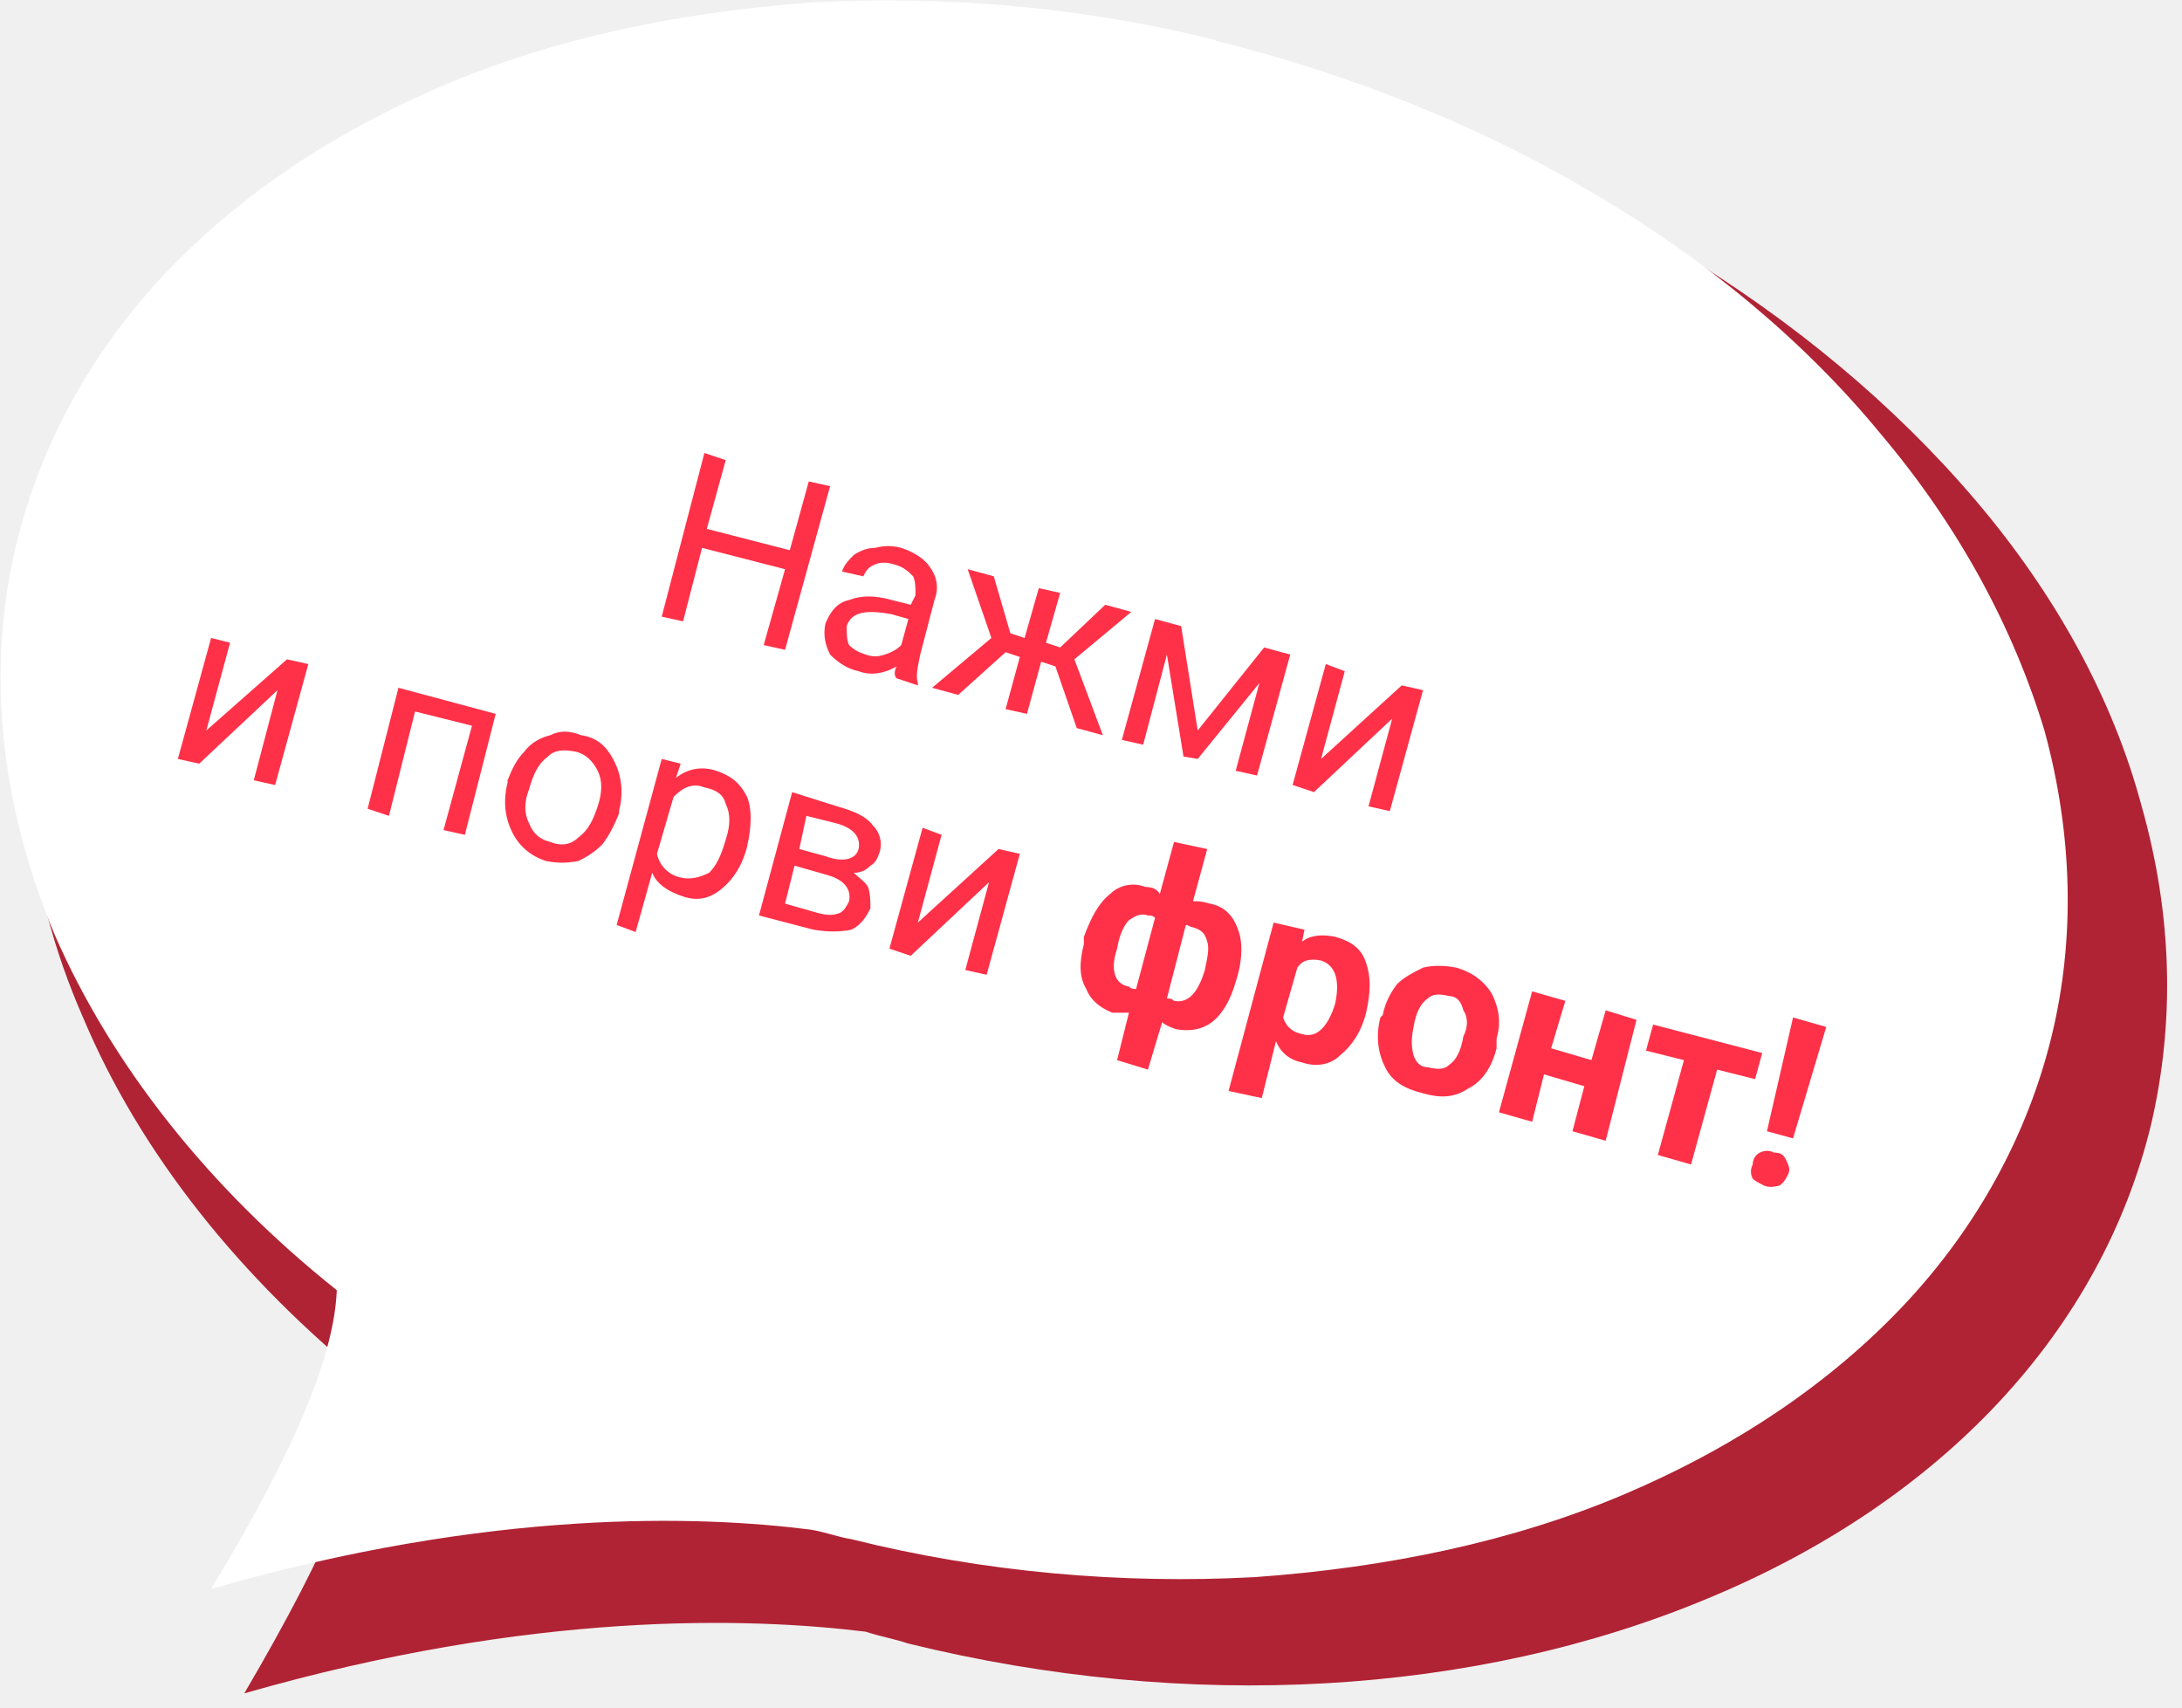
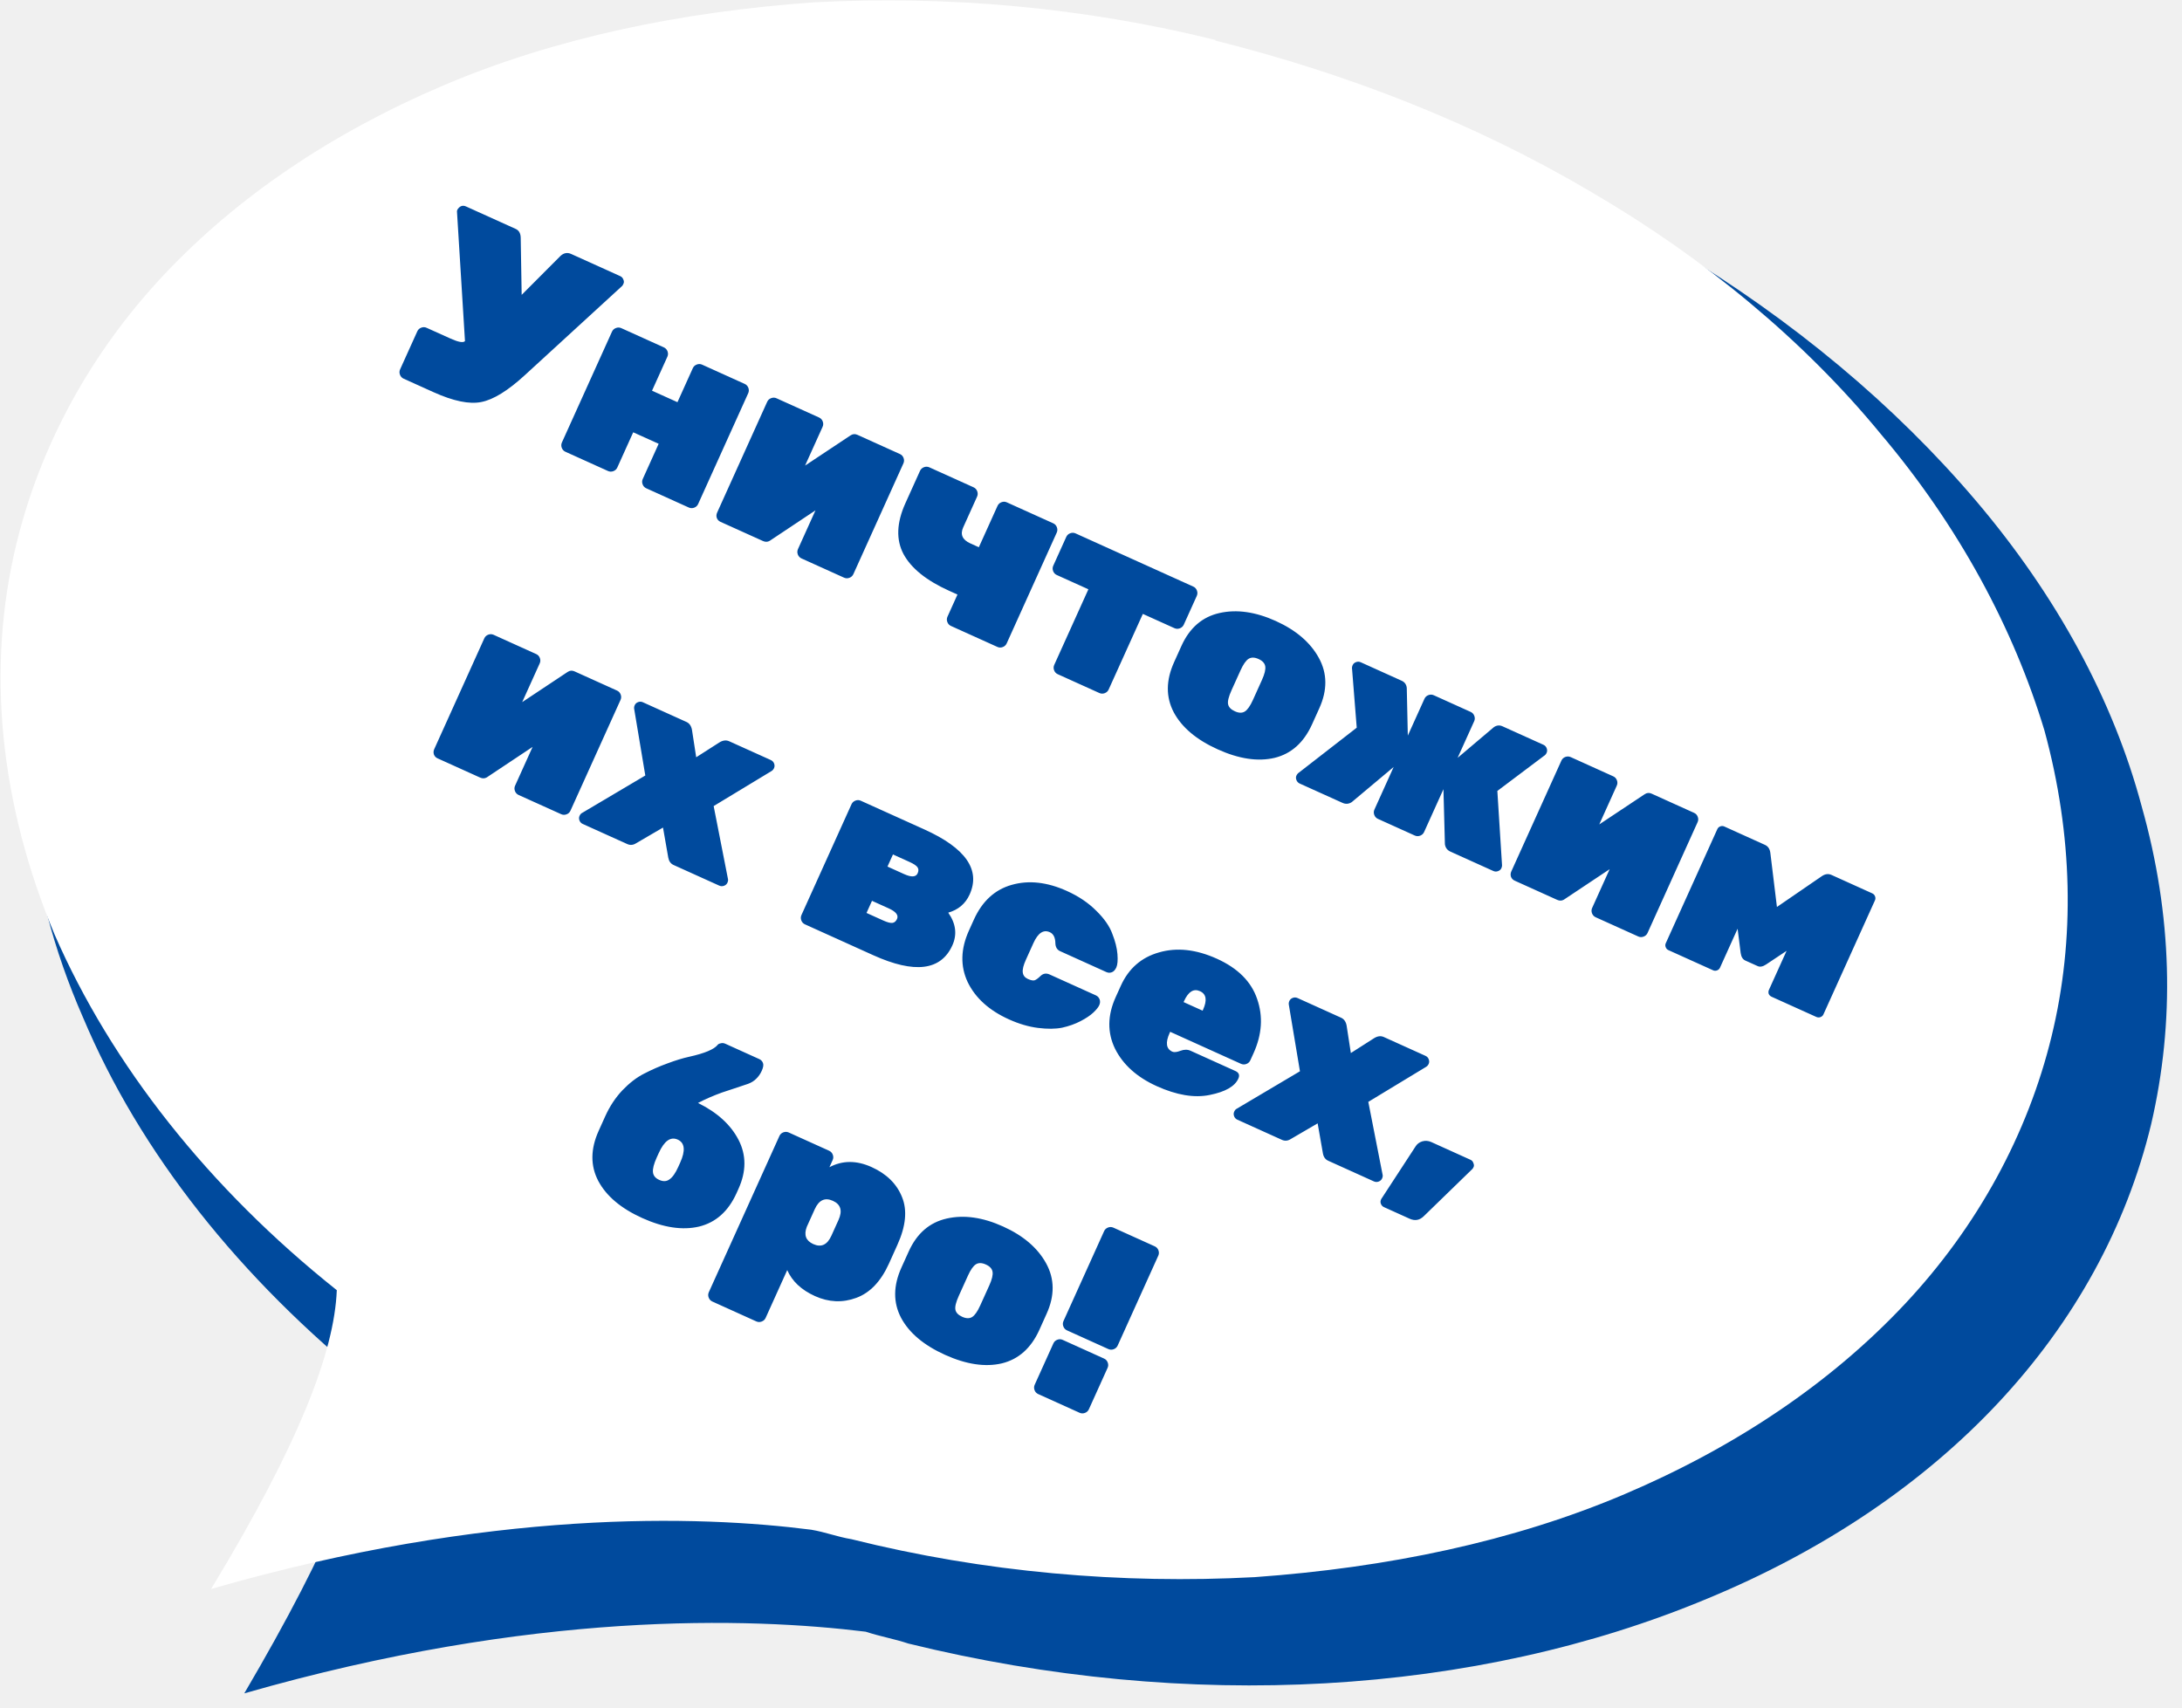
<svg xmlns="http://www.w3.org/2000/svg" width="92" height="72" viewBox="0 0 92 72" fill="none">
-   <style>.a{fill:#FF3149;}</style>
-   <path d="M54.2 3.9C42.4 1 30.3 1.7 20.5 5.8 10.6 9.9 3.9 17.1 1.8 25.8 0.5 31.3 1 37.2 3.5 42.9 5.9 48.6 10.1 53.9 15.7 58.4 15.6 61.1 14 65.1 10.3 71.4 22.5 67.9 31.6 68.2 36.5 68.8 37.1 69 37.7 69.1 38.3 69.3 50.1 72.2 62.2 71.5 72 67.4 81.9 63.3 88.6 56.1 90.7 47.4 91.7 43.1 91.6 38.6 90.3 34 89.1 29.5 86.7 25.1 83.3 21.1 79.9 17.1 75.6 13.5 70.6 10.5 65.6 7.6 60 5.3 54.2 3.9Z" fill="#B02334" />
-   <path d="M51.3 1.7C45.7 0.3 39.9-0.2 34.3 0.1 28.7 0.5 23.4 1.6 18.7 3.6 14 5.6 10 8.3 6.9 11.6 3.8 14.9 1.7 18.8 0.7 22.9 -0.6 28.2 0 33.9 2.3 39.4 4.7 44.9 8.8 50.1 14.2 54.4 14.1 57 12.6 60.9 8.9 67 20.7 63.6 29.5 63.9 34.2 64.5 34.8 64.6 35.3 64.8 35.9 64.9 41.5 66.3 47.3 66.8 52.9 66.5 58.5 66.1 63.8 65 68.5 63 73.2 61 77.2 58.3 80.3 55 83.4 51.7 85.5 47.8 86.5 43.7 87.5 39.6 87.4 35.2 86.2 30.8 84.9 26.5 82.6 22.2 79.3 18.3 76.1 14.4 71.9 10.9 67.1 8.1 62.2 5.2 56.8 3.1 51.2 1.7H51.3Z" fill="white" />
-   <path d="M33.1 27.4L32.2 27.2 33.1 24 29.6 23.1 28.8 26.2 27.9 26 29.7 19.1 30.6 19.4 29.8 22.3 33.3 23.2 34.1 20.3 35 20.5 33.1 27.4ZM37.8 28.6C37.7 28.5 37.7 28.3 37.8 28.1 37.3 28.4 36.7 28.5 36.2 28.3 35.7 28.2 35.3 27.9 35 27.6 34.8 27.2 34.7 26.8 34.8 26.3 35 25.8 35.3 25.4 35.8 25.3 36.3 25.1 36.9 25.1 37.6 25.3L38.4 25.5 38.6 25.1C38.6 24.8 38.6 24.5 38.5 24.3 38.3 24.1 38.1 23.9 37.7 23.8 37.4 23.7 37.1 23.7 36.9 23.8 36.6 23.9 36.5 24.1 36.4 24.3L35.5 24.1C35.6 23.8 35.8 23.6 36 23.4 36.3 23.2 36.6 23.1 36.9 23.1 37.3 23 37.6 23 38 23.1 38.6 23.3 39 23.6 39.2 23.9 39.5 24.3 39.6 24.8 39.4 25.3L38.8 27.6C38.7 28.1 38.6 28.5 38.7 28.8L38.7 28.9 37.8 28.6ZM36.5 27.6C36.8 27.7 37 27.7 37.3 27.6 37.6 27.5 37.8 27.4 38 27.2L38.3 26.1 37.6 25.9C36.5 25.7 35.9 25.8 35.7 26.4 35.7 26.7 35.7 27 35.8 27.2 36 27.4 36.2 27.5 36.5 27.6ZM44.5 28.1L43.9 27.9 43.3 30.1 42.4 29.9 43 27.7 42.4 27.5 40.4 29.3 39.3 29 41.8 26.9 40.8 24 41.9 24.3 42.6 26.7 43.2 26.9 43.8 24.8 44.7 25 44.1 27.1 44.7 27.3 46.6 25.5 47.7 25.8 45.3 27.8 46.5 31 45.4 30.7 44.5 28.1ZM50.5 30.8L53.3 27.3 54.4 27.6 53 32.7 52.1 32.5 53.1 28.8 50.5 32 49.9 31.9 49.2 27.6 48.2 31.4 47.3 31.2 48.7 26.1 49.8 26.4 50.5 30.8ZM59.1 28.9L60 29.1 58.6 34.2 57.7 34 58.7 30.3 55.4 33.4 54.5 33.1 55.9 28 56.7 28.3 55.7 32 59.1 28.9Z" class="a" />
-   <path d="M12.1 27.8L13 28 11.6 33.1 10.7 32.9 11.7 29.1 8.4 32.2 7.5 32 8.9 26.9 9.7 27.1 8.7 30.8 12.1 27.8ZM19.6 35.2L18.7 35 19.9 30.6 17.5 30 16.4 34.4 15.5 34.1 16.8 29 20.9 30.1 19.6 35.2ZM21.4 32.9C21.6 32.4 21.8 32 22.1 31.7 22.4 31.3 22.8 31.1 23.2 31 23.6 30.8 24 30.8 24.5 31 25.2 31.1 25.6 31.5 25.9 32.1 26.2 32.7 26.3 33.4 26.1 34.2L26.1 34.3C25.9 34.8 25.7 35.2 25.4 35.6 25.1 35.9 24.8 36.1 24.4 36.3 23.9 36.4 23.5 36.4 23 36.3 22.4 36.1 21.9 35.7 21.6 35.1 21.3 34.5 21.2 33.8 21.4 33L21.4 32.9ZM22.3 33.3C22.1 33.8 22.1 34.3 22.3 34.7 22.5 35.2 22.8 35.4 23.2 35.5 23.7 35.7 24.1 35.6 24.4 35.3 24.8 35 25 34.6 25.2 34 25.4 33.4 25.4 32.9 25.2 32.5 25 32.1 24.7 31.8 24.3 31.7 23.8 31.6 23.4 31.6 23.1 31.9 22.7 32.2 22.5 32.6 22.3 33.3ZM31.5 35.7C31.3 36.5 30.9 37.1 30.4 37.5 29.9 37.9 29.4 38 28.8 37.8 28.2 37.6 27.7 37.3 27.5 36.8L26.8 39.3 26 39 27.9 32 28.7 32.2 28.5 32.8C29 32.4 29.6 32.3 30.2 32.5 30.8 32.7 31.2 33 31.5 33.6 31.7 34.1 31.7 34.8 31.5 35.7L31.5 35.7ZM30.6 35.4C30.8 34.8 30.8 34.3 30.6 33.9 30.5 33.5 30.2 33.3 29.7 33.2 29.2 33 28.8 33.2 28.4 33.6L27.7 36C27.8 36.5 28.2 36.9 28.7 37 29.1 37.1 29.5 37 29.9 36.8 30.2 36.5 30.4 36.1 30.6 35.4ZM32 38.6L33.4 33.4 35.3 34C36 34.2 36.5 34.4 36.8 34.8 37.1 35.1 37.2 35.5 37.1 35.9 37 36.2 36.9 36.4 36.7 36.5 36.5 36.7 36.3 36.8 36 36.8 36.2 37 36.5 37.2 36.6 37.4 36.7 37.7 36.7 38 36.7 38.3 36.5 38.7 36.3 39 35.9 39.2 35.4 39.3 34.9 39.3 34.3 39.2L32 38.6ZM33.5 36.5L33.1 38.1 34.5 38.5C34.9 38.6 35.1 38.6 35.4 38.5 35.6 38.4 35.7 38.2 35.8 38 35.9 37.5 35.6 37.1 34.9 36.9L33.5 36.5ZM33.7 35.8L34.8 36.1C35.6 36.4 36.1 36.2 36.2 35.8 36.3 35.3 36 34.9 35.2 34.7L34 34.4 33.7 35.8ZM42.1 35.8L43 36 41.6 41.1 40.7 40.9 41.7 37.2 38.4 40.3 37.5 40 38.9 34.9 39.7 35.2 38.7 38.9 42.1 35.8ZM45.7 39.5C46 38.7 46.3 38.1 46.8 37.7 47.2 37.3 47.8 37.2 48.3 37.4 48.6 37.4 48.8 37.5 48.9 37.7L49.5 35.5 50.9 35.8 50.3 38C50.5 38 50.7 38 51 38.1 51.6 38.2 52 38.6 52.2 39.2 52.4 39.7 52.4 40.5 52.1 41.4 51.9 42.1 51.6 42.7 51.1 43.1 50.7 43.4 50.2 43.5 49.6 43.4 49.3 43.3 49.1 43.2 49 43.1L48.4 45.1 47.1 44.7 47.6 42.7C47.4 42.7 47.2 42.7 46.9 42.7 46.4 42.5 46 42.2 45.8 41.7 45.5 41.2 45.5 40.6 45.7 39.8L45.7 39.5ZM50.8 40.9C50.9 40.4 51 40 50.9 39.7 50.8 39.3 50.6 39.2 50.3 39.1 50.2 39.1 50.1 39 50 39L49.2 42.1C49.3 42.1 49.4 42.1 49.5 42.2 50 42.3 50.4 42 50.7 41.2L50.8 40.9ZM47.1 40C46.8 40.9 47 41.5 47.6 41.6 47.7 41.7 47.8 41.7 47.9 41.7L48.7 38.7C48.6 38.6 48.5 38.6 48.4 38.6 48.1 38.5 47.9 38.6 47.6 38.8 47.4 39 47.2 39.4 47.1 40ZM57.6 42.7C57.4 43.5 57 44.1 56.5 44.5 56.1 44.9 55.5 45 54.9 44.8 54.4 44.7 54 44.4 53.8 43.9L53.2 46.3 51.8 46 53.7 38.9 55 39.2 54.9 39.7C55.3 39.4 55.8 39.4 56.3 39.5 57 39.7 57.4 40 57.6 40.6 57.8 41.2 57.8 41.8 57.6 42.7L57.6 42.7ZM56.3 42.3C56.4 41.8 56.4 41.4 56.3 41.1 56.2 40.8 56 40.6 55.7 40.5 55.2 40.4 54.9 40.5 54.7 40.8L54.1 42.9C54.2 43.2 54.4 43.5 54.9 43.6 55.5 43.8 56 43.3 56.3 42.3ZM58.3 42.8C58.4 42.3 58.6 41.9 58.9 41.5 59.2 41.2 59.6 41 60 40.8 60.4 40.7 60.9 40.7 61.4 40.8 62.1 41 62.6 41.4 62.9 41.9 63.2 42.5 63.3 43.1 63.1 43.8L63.1 44.2C62.9 45 62.5 45.6 61.9 45.9 61.3 46.3 60.7 46.3 60 46.1 59.2 45.9 58.7 45.6 58.4 45 58.1 44.4 58 43.7 58.2 42.9L58.3 42.8ZM59.6 43.3C59.5 43.8 59.5 44.1 59.6 44.5 59.7 44.8 59.9 45 60.2 45 60.6 45.1 60.9 45.1 61.1 44.9 61.4 44.7 61.6 44.3 61.7 43.7 61.9 43.3 61.9 42.9 61.7 42.6 61.6 42.2 61.4 42 61.1 42 60.7 41.9 60.4 41.9 60.2 42.1 59.9 42.3 59.7 42.7 59.6 43.3ZM67.7 48.1L66.3 47.7 66.8 45.8 65.1 45.3 64.6 47.3 63.2 46.9 64.6 41.8 66 42.2 65.4 44.2 67.1 44.7 67.7 42.6 69 43 67.7 48.1ZM74 45.5L72.4 45.1 71.3 49.1 69.9 48.7 71 44.7 69.4 44.3 69.7 43.2 74.3 44.4 74 45.5ZM75.6 48L74.5 47.7 75.6 42.9 77 43.3 75.6 48ZM74.8 48.6C75.1 48.6 75.2 48.7 75.3 48.9 75.4 49.1 75.5 49.3 75.4 49.5 75.3 49.7 75.2 49.9 75 50 74.9 50 74.7 50.1 74.4 50 74.2 49.9 74 49.8 73.9 49.7 73.8 49.5 73.8 49.3 73.9 49.1 73.9 48.9 74 48.7 74.2 48.6 74.4 48.5 74.6 48.5 74.8 48.6Z" class="a" />
+   <path d="M54.2 3.9C42.4 1 30.3 1.7 20.5 5.8C10.6 9.9 3.9 17.1 1.8 25.8C0.5 31.3 1 37.2 3.5 42.9C5.9 48.6 10.1 53.9 15.7 58.4C15.6 61.1 14 65.1 10.3 71.4C22.5 67.9 31.6 68.2 36.5 68.8C37.1 69 37.7 69.1 38.3 69.3C50.1 72.2 62.2 71.5 72 67.4C81.9 63.3 88.6 56.1 90.7 47.4C91.7 43.1 91.6 38.6 90.3 34C89.1 29.5 86.7 25.1 83.3 21.1C79.9 17.1 75.6 13.5 70.6 10.5C65.6 7.6 60 5.3 54.2 3.9Z" fill="#004A9D" />
+   <path d="M51.3 1.7C45.7 0.3 39.9 -0.2 34.3 0.1C28.7 0.5 23.4 1.6 18.7 3.6C14 5.6 10 8.3 6.9 11.6C3.8 14.9 1.7 18.8 0.7 22.9C-0.6 28.2 -4.29153e-06 33.9 2.3 39.4C4.7 44.9 8.8 50.1 14.2 54.4C14.1 57 12.6 60.9 8.9 67C20.7 63.6 29.5 63.9 34.2 64.5C34.8 64.6 35.3 64.8 35.9 64.9C41.5 66.3 47.3 66.8 52.9 66.5C58.5 66.1 63.8 65 68.5 63C73.2 61 77.2 58.3 80.3 55C83.4 51.7 85.5 47.8 86.5 43.7C87.5 39.6 87.4 35.2 86.2 30.8C84.9 26.5 82.6 22.2 79.3 18.3C76.1 14.4 71.9 10.9 67.1 8.1C62.2 5.2 56.8 3.1 51.2 1.7H51.3Z" fill="white" />
+   <path d="M17.988 13.822L18.991 14.274C19.325 14.425 19.529 14.462 19.605 14.383L19.267 8.907C19.269 8.884 19.277 8.859 19.289 8.833C19.388 8.684 19.508 8.642 19.648 8.705L21.743 9.652C21.883 9.715 21.954 9.844 21.955 10.037L21.995 12.433L23.629 10.794C23.768 10.664 23.918 10.635 24.079 10.707L26.154 11.645C26.214 11.672 26.257 11.719 26.282 11.787C26.311 11.849 26.313 11.906 26.289 11.959C26.265 12.013 26.247 12.045 26.234 12.055L22.133 15.815C21.417 16.473 20.803 16.852 20.292 16.951C19.787 17.053 19.114 16.913 18.272 16.533L17.019 15.967C16.945 15.934 16.894 15.878 16.864 15.8C16.835 15.723 16.837 15.647 16.87 15.574L17.595 13.97C17.628 13.896 17.684 13.845 17.761 13.816C17.839 13.786 17.915 13.788 17.988 13.822ZM29.043 21.4L27.249 20.589C27.175 20.556 27.124 20.5 27.095 20.423C27.065 20.345 27.067 20.27 27.101 20.196L27.771 18.712L26.698 18.228L26.028 19.712C25.995 19.785 25.939 19.836 25.862 19.866C25.784 19.895 25.709 19.893 25.635 19.86L23.841 19.049C23.767 19.016 23.716 18.96 23.686 18.883C23.657 18.805 23.659 18.73 23.692 18.656L25.803 13.985C25.836 13.911 25.892 13.86 25.969 13.831C26.047 13.801 26.122 13.803 26.196 13.836L27.99 14.647C28.064 14.68 28.115 14.736 28.145 14.813C28.174 14.891 28.172 14.967 28.139 15.04L27.491 16.474L28.564 16.958L29.211 15.525C29.244 15.451 29.3 15.4 29.377 15.371C29.455 15.341 29.531 15.343 29.604 15.376L31.398 16.187C31.472 16.22 31.523 16.276 31.553 16.353C31.582 16.431 31.58 16.507 31.547 16.58L29.436 21.251C29.403 21.325 29.348 21.376 29.27 21.406C29.192 21.435 29.117 21.433 29.043 21.4ZM35.588 24.357L33.793 23.546C33.72 23.513 33.668 23.457 33.639 23.38C33.61 23.302 33.612 23.227 33.645 23.153L34.383 21.519L32.45 22.806C32.363 22.855 32.27 22.858 32.169 22.812L30.375 22.002C30.302 21.968 30.25 21.913 30.221 21.835C30.198 21.761 30.203 21.687 30.237 21.613L32.347 16.942C32.38 16.868 32.436 16.817 32.514 16.788C32.591 16.758 32.667 16.76 32.74 16.793L34.535 17.604C34.608 17.637 34.66 17.693 34.689 17.77C34.718 17.848 34.716 17.924 34.683 17.997L33.945 19.631L35.859 18.36C35.952 18.297 36.048 18.288 36.148 18.333L37.943 19.144C38.016 19.177 38.068 19.233 38.097 19.31C38.126 19.388 38.124 19.463 38.091 19.537L35.981 24.208C35.947 24.282 35.892 24.333 35.814 24.363C35.737 24.392 35.661 24.39 35.588 24.357ZM41.271 23.074L42.059 21.33C42.093 21.256 42.148 21.205 42.226 21.176C42.303 21.146 42.379 21.148 42.452 21.182L44.407 22.065C44.48 22.098 44.532 22.153 44.561 22.231C44.59 22.309 44.589 22.384 44.555 22.458L42.445 27.129C42.411 27.203 42.356 27.254 42.279 27.283C42.201 27.313 42.125 27.311 42.052 27.277L40.097 26.394C40.023 26.361 39.972 26.306 39.943 26.228C39.913 26.15 39.916 26.075 39.949 26.001L40.37 25.069L40.009 24.906C39.06 24.477 38.423 23.964 38.097 23.366C37.775 22.762 37.801 22.045 38.175 21.217L38.791 19.853C38.825 19.78 38.88 19.729 38.958 19.699C39.035 19.67 39.111 19.672 39.184 19.705L41.049 20.547C41.122 20.581 41.174 20.636 41.203 20.714C41.232 20.791 41.23 20.867 41.197 20.94L40.613 22.234C40.477 22.534 40.576 22.76 40.91 22.911L41.271 23.074ZM45.35 22.491L50.312 24.733C50.385 24.766 50.437 24.821 50.466 24.899C50.495 24.977 50.493 25.052 50.46 25.126L49.912 26.339C49.879 26.412 49.823 26.463 49.746 26.493C49.668 26.522 49.593 26.52 49.519 26.487L48.186 25.885L46.745 29.072C46.712 29.146 46.657 29.197 46.579 29.227C46.502 29.256 46.426 29.254 46.353 29.221L44.598 28.428C44.525 28.395 44.473 28.339 44.444 28.262C44.415 28.184 44.417 28.109 44.45 28.035L45.89 24.847L44.557 24.245C44.483 24.212 44.432 24.156 44.403 24.079C44.373 24.001 44.376 23.925 44.409 23.852L44.957 22.639C44.99 22.566 45.045 22.514 45.123 22.485C45.201 22.456 45.276 22.457 45.35 22.491ZM49.505 27.917L49.813 27.235C50.157 26.473 50.692 26.011 51.417 25.848C52.143 25.685 52.933 25.797 53.789 26.183C54.644 26.57 55.25 27.089 55.607 27.741C55.965 28.393 55.971 29.1 55.627 29.862L55.319 30.544C54.971 31.312 54.445 31.783 53.74 31.955C53.037 32.12 52.238 32.001 51.343 31.596C50.447 31.192 49.83 30.671 49.489 30.034C49.152 29.391 49.157 28.685 49.505 27.917ZM52.827 29.514L53.207 28.672C53.322 28.418 53.368 28.226 53.347 28.096C53.325 27.965 53.231 27.862 53.064 27.787C52.897 27.711 52.757 27.709 52.645 27.779C52.533 27.849 52.42 28.011 52.305 28.265L51.924 29.107C51.804 29.374 51.755 29.57 51.78 29.693C51.805 29.817 51.9 29.917 52.068 29.992C52.235 30.068 52.374 30.07 52.486 30C52.598 29.93 52.712 29.768 52.827 29.514ZM60.06 29.463C60.094 29.39 60.149 29.338 60.227 29.309C60.304 29.28 60.38 29.282 60.453 29.315L62.007 30.017C62.081 30.05 62.132 30.106 62.161 30.183C62.191 30.261 62.189 30.337 62.156 30.41L61.458 31.954L62.983 30.663C63.101 30.58 63.224 30.567 63.35 30.624L65.075 31.403C65.141 31.433 65.188 31.482 65.213 31.55C65.239 31.618 65.238 31.682 65.211 31.742C65.184 31.802 65.143 31.848 65.088 31.88L63.133 33.35L63.328 36.444C63.337 36.496 63.327 36.552 63.3 36.613C63.276 36.666 63.23 36.706 63.162 36.731C63.094 36.757 63.027 36.755 62.96 36.724L61.156 35.909C61.022 35.849 60.944 35.745 60.922 35.598L60.86 33.277L60.045 35.081C60.012 35.155 59.956 35.206 59.879 35.236C59.801 35.265 59.725 35.263 59.652 35.23L58.098 34.528C58.025 34.495 57.973 34.439 57.944 34.361C57.915 34.284 57.917 34.208 57.95 34.135L58.761 32.34L56.992 33.823C56.868 33.903 56.738 33.913 56.605 33.853L54.8 33.038C54.733 33.007 54.687 32.958 54.662 32.89C54.636 32.822 54.635 32.762 54.659 32.708C54.687 32.648 54.722 32.604 54.767 32.576L57.204 30.683L57.009 28.23C56.997 28.168 57.004 28.107 57.031 28.047C57.059 27.986 57.106 27.943 57.174 27.918C57.242 27.892 57.309 27.894 57.376 27.925L59.1 28.704C59.227 28.761 59.298 28.862 59.314 29.005L59.358 31.017L60.06 29.463ZM69.073 39.486L67.279 38.676C67.205 38.642 67.154 38.587 67.124 38.509C67.095 38.432 67.097 38.356 67.13 38.283L67.868 36.649L65.935 37.936C65.848 37.985 65.755 37.987 65.655 37.942L63.86 37.131C63.787 37.098 63.735 37.043 63.706 36.965C63.684 36.89 63.689 36.816 63.722 36.743L65.833 32.072C65.866 31.998 65.921 31.947 65.999 31.917C66.076 31.888 66.152 31.89 66.226 31.923L68.02 32.734C68.093 32.767 68.145 32.822 68.174 32.9C68.204 32.978 68.201 33.053 68.168 33.127L67.43 34.761L69.344 33.489C69.437 33.426 69.534 33.418 69.634 33.463L71.428 34.274C71.502 34.307 71.553 34.362 71.582 34.44C71.612 34.518 71.61 34.593 71.576 34.667L69.466 39.338C69.433 39.411 69.377 39.463 69.3 39.492C69.222 39.522 69.147 39.52 69.073 39.486ZM77.221 36.891L78.935 37.666C78.995 37.693 79.036 37.735 79.058 37.794C79.08 37.852 79.079 37.908 79.055 37.961L76.881 42.773C76.857 42.826 76.815 42.864 76.757 42.886C76.699 42.908 76.64 42.905 76.58 42.878L74.695 42.027C74.635 41.999 74.594 41.957 74.572 41.899C74.557 41.843 74.561 41.789 74.585 41.736L75.328 40.092L74.464 40.667C74.327 40.758 74.208 40.781 74.108 40.735L73.586 40.5C73.48 40.451 73.415 40.346 73.392 40.182L73.263 39.159L72.52 40.803C72.496 40.856 72.455 40.894 72.397 40.916C72.338 40.938 72.283 40.937 72.229 40.912L70.344 40.061C70.291 40.037 70.253 39.996 70.231 39.937C70.209 39.879 70.21 39.823 70.235 39.77L72.409 34.958C72.433 34.905 72.474 34.867 72.532 34.845C72.591 34.823 72.646 34.824 72.7 34.848L74.414 35.623C74.548 35.683 74.624 35.798 74.644 35.968L74.921 38.242L76.809 36.947C76.95 36.849 77.087 36.831 77.221 36.891ZM23.66 34.33L21.866 33.52C21.793 33.486 21.741 33.431 21.712 33.353C21.683 33.276 21.684 33.2 21.718 33.127L22.456 31.493L20.522 32.78C20.436 32.829 20.342 32.831 20.242 32.786L18.448 31.975C18.374 31.942 18.323 31.887 18.294 31.809C18.271 31.734 18.276 31.66 18.309 31.587L20.42 26.915C20.453 26.842 20.509 26.791 20.586 26.761C20.664 26.732 20.739 26.734 20.813 26.767L22.607 27.578C22.681 27.611 22.732 27.666 22.762 27.744C22.791 27.822 22.789 27.897 22.756 27.971L22.017 29.605L23.932 28.333C24.024 28.27 24.121 28.262 24.221 28.307L26.016 29.118C26.089 29.151 26.14 29.206 26.17 29.284C26.199 29.362 26.197 29.437 26.164 29.511L24.053 34.182C24.02 34.255 23.965 34.307 23.887 34.336C23.809 34.365 23.734 34.364 23.66 34.33ZM30.693 37.061C30.705 37.107 30.697 37.16 30.67 37.22C30.643 37.28 30.595 37.323 30.527 37.349C30.459 37.374 30.392 37.372 30.325 37.342L28.4 36.472C28.28 36.418 28.206 36.316 28.177 36.166L27.954 34.894L26.823 35.554C26.698 35.635 26.573 35.646 26.446 35.589L24.571 34.742C24.504 34.712 24.458 34.663 24.432 34.595C24.407 34.527 24.407 34.463 24.435 34.403C24.462 34.342 24.496 34.302 24.538 34.28L27.208 32.699L26.739 29.891C26.73 29.839 26.738 29.786 26.762 29.733C26.789 29.672 26.837 29.63 26.905 29.604C26.973 29.578 27.04 29.581 27.107 29.611L28.941 30.44C29.068 30.497 29.146 30.609 29.176 30.775L29.354 31.93L30.339 31.3C30.483 31.213 30.619 31.198 30.745 31.255L32.5 32.047C32.567 32.078 32.613 32.127 32.639 32.195C32.664 32.263 32.663 32.327 32.636 32.387C32.612 32.44 32.578 32.481 32.533 32.509L30.09 33.988L30.693 37.061ZM36.817 40.275L33.94 38.975C33.867 38.942 33.815 38.886 33.786 38.809C33.757 38.731 33.759 38.656 33.792 38.582L35.902 33.911C35.936 33.837 35.991 33.786 36.069 33.757C36.146 33.727 36.222 33.729 36.295 33.763L38.972 34.972C40.716 35.76 41.353 36.675 40.882 37.718C40.706 38.105 40.406 38.36 39.981 38.482C40.304 38.942 40.362 39.402 40.154 39.863C39.673 40.926 38.561 41.063 36.817 40.275ZM36.766 37.983L36.535 38.494L37.237 38.811C37.411 38.89 37.54 38.924 37.625 38.914C37.71 38.904 37.775 38.849 37.821 38.749C37.893 38.588 37.776 38.439 37.468 38.3L36.766 37.983ZM37.65 36.028L37.419 36.539L38.12 36.856C38.428 36.995 38.618 36.984 38.69 36.824C38.735 36.724 38.734 36.639 38.685 36.568C38.636 36.498 38.525 36.424 38.351 36.345L37.65 36.028ZM43.572 39.766L43.255 40.468C43.152 40.695 43.108 40.872 43.123 41C43.138 41.127 43.209 41.219 43.336 41.277C43.463 41.334 43.559 41.353 43.623 41.334C43.691 41.309 43.776 41.246 43.877 41.147C43.988 41.044 44.113 41.025 44.254 41.088L46.209 41.971C46.282 42.005 46.333 42.06 46.363 42.138C46.392 42.215 46.387 42.297 46.348 42.384C46.309 42.471 46.226 42.575 46.099 42.694C45.972 42.814 45.793 42.935 45.562 43.055C45.33 43.176 45.071 43.268 44.785 43.332C44.502 43.389 44.162 43.392 43.766 43.342C43.37 43.292 42.962 43.172 42.541 42.982C41.706 42.605 41.126 42.081 40.801 41.411C40.485 40.737 40.503 40.013 40.853 39.238L41.061 38.777C41.412 38.001 41.942 37.513 42.653 37.311C43.374 37.105 44.151 37.191 44.987 37.569C45.481 37.792 45.894 38.071 46.226 38.406C46.56 38.734 46.785 39.057 46.899 39.374C47.023 39.688 47.095 39.974 47.115 40.232C47.135 40.491 47.119 40.677 47.068 40.791C47.02 40.897 46.957 40.965 46.879 40.995C46.801 41.024 46.726 41.022 46.652 40.989L44.698 40.106C44.571 40.048 44.504 39.938 44.498 39.774C44.495 39.531 44.416 39.375 44.263 39.306C43.995 39.185 43.765 39.338 43.572 39.766ZM52.325 44.856L49.338 43.506L49.315 43.556C49.131 43.964 49.169 44.227 49.43 44.344C49.503 44.377 49.618 44.365 49.773 44.306C49.928 44.248 50.069 44.247 50.196 44.304L52.091 45.16C52.238 45.227 52.278 45.334 52.212 45.48C52.064 45.808 51.663 46.037 51.008 46.168C50.36 46.302 49.615 46.178 48.773 45.798C47.938 45.42 47.351 44.894 47.013 44.218C46.684 43.538 46.693 42.814 47.04 42.045L47.258 41.564C47.587 40.836 48.125 40.367 48.871 40.157C49.621 39.94 50.434 40.03 51.309 40.425C52.191 40.824 52.757 41.389 53.005 42.121C53.261 42.856 53.21 43.618 52.854 44.407L52.718 44.707C52.685 44.781 52.629 44.832 52.552 44.862C52.474 44.891 52.399 44.889 52.325 44.856ZM50.724 42.575C50.905 42.174 50.862 41.913 50.595 41.793C50.328 41.672 50.103 41.812 49.922 42.213L49.904 42.253L50.706 42.615L50.724 42.575ZM58.295 49.533C58.307 49.578 58.299 49.631 58.272 49.691C58.245 49.751 58.197 49.794 58.129 49.82C58.061 49.846 57.994 49.843 57.927 49.813L56.002 48.943C55.882 48.889 55.807 48.787 55.779 48.637L55.556 47.366L54.425 48.026C54.3 48.106 54.175 48.118 54.047 48.06L52.173 47.213C52.106 47.183 52.06 47.134 52.034 47.066C52.009 46.998 52.009 46.934 52.037 46.874C52.064 46.814 52.098 46.773 52.14 46.752L54.81 45.17L54.341 42.362C54.332 42.31 54.34 42.258 54.364 42.204C54.391 42.144 54.439 42.101 54.507 42.075C54.575 42.05 54.642 42.052 54.709 42.082L56.543 42.911C56.67 42.968 56.748 43.08 56.778 43.246L56.956 44.401L57.941 43.772C58.085 43.684 58.221 43.669 58.347 43.726L60.102 44.519C60.169 44.549 60.215 44.598 60.24 44.666C60.266 44.734 60.265 44.798 60.238 44.858C60.214 44.912 60.179 44.952 60.135 44.98L57.692 46.46L58.295 49.533ZM60.349 48.155L62.003 48.903C62.063 48.93 62.103 48.976 62.122 49.041C62.15 49.102 62.154 49.156 62.133 49.203C62.115 49.243 62.098 49.271 62.082 49.288L60.038 51.274C59.861 51.452 59.66 51.489 59.432 51.386L58.35 50.897C58.289 50.87 58.247 50.822 58.221 50.755C58.199 50.696 58.202 50.637 58.229 50.577L58.238 50.557L59.691 48.329C59.75 48.235 59.841 48.167 59.964 48.126C60.094 48.088 60.222 48.098 60.349 48.155ZM30.582 44.009L32.015 44.657C32.089 44.69 32.14 44.745 32.17 44.823C32.199 44.9 32.182 45.009 32.118 45.15C32.058 45.283 31.979 45.396 31.881 45.489C31.792 45.578 31.68 45.648 31.544 45.699C31.412 45.744 31.222 45.807 30.976 45.889C30.739 45.967 30.559 46.026 30.436 46.068C30.08 46.196 29.745 46.343 29.43 46.506C30.239 46.904 30.81 47.423 31.14 48.063C31.47 48.703 31.47 49.391 31.137 50.126L31.056 50.307C30.709 51.075 30.182 51.545 29.477 51.718C28.774 51.883 27.975 51.763 27.08 51.359C26.184 50.954 25.567 50.434 25.227 49.797C24.889 49.154 24.895 48.448 25.242 47.68L25.518 47.068C25.708 46.647 25.95 46.282 26.243 45.971C26.546 45.657 26.853 45.422 27.165 45.266C27.481 45.102 27.806 44.96 28.143 44.838C28.483 44.71 28.791 44.616 29.067 44.556C29.712 44.412 30.109 44.246 30.259 44.056C30.281 44.026 30.322 44.004 30.384 43.992C30.449 43.973 30.515 43.979 30.582 44.009ZM28.595 49.207L28.677 49.026C28.909 48.512 28.875 48.187 28.575 48.051C28.274 47.915 28.007 48.104 27.775 48.619L27.693 48.799C27.569 49.073 27.515 49.282 27.531 49.426C27.546 49.57 27.634 49.678 27.794 49.75C27.962 49.826 28.106 49.819 28.227 49.728C28.355 49.641 28.478 49.468 28.595 49.207ZM37.837 52.489L37.48 53.282C37.141 54.03 36.683 54.511 36.104 54.724C35.525 54.937 34.944 54.912 34.363 54.65C33.788 54.39 33.398 54.024 33.192 53.553L32.282 55.568C32.249 55.642 32.193 55.693 32.116 55.722C32.038 55.752 31.962 55.75 31.889 55.717L30.035 54.879C29.961 54.845 29.91 54.79 29.88 54.712C29.851 54.635 29.853 54.559 29.886 54.486L32.862 47.9C32.895 47.826 32.95 47.775 33.028 47.745C33.106 47.716 33.181 47.718 33.255 47.751L34.959 48.521C35.032 48.555 35.084 48.61 35.113 48.688C35.142 48.765 35.141 48.841 35.107 48.914L34.971 49.215C35.521 48.924 36.114 48.922 36.748 49.209C37.383 49.496 37.812 49.919 38.034 50.478C38.259 51.031 38.194 51.701 37.837 52.489ZM34.352 50.987L34.017 51.729C33.886 52.072 33.977 52.315 34.291 52.457C34.626 52.608 34.88 52.489 35.055 52.102L35.354 51.44C35.529 51.052 35.45 50.783 35.116 50.632C34.782 50.481 34.527 50.599 34.352 50.987ZM38.007 53.447L38.315 52.766C38.66 52.004 39.194 51.542 39.92 51.379C40.645 51.215 41.436 51.327 42.291 51.714C43.147 52.1 43.753 52.62 44.11 53.272C44.467 53.924 44.474 54.631 44.129 55.393L43.822 56.075C43.474 56.843 42.948 57.313 42.242 57.486C41.54 57.651 40.741 57.531 39.846 57.127C38.95 56.722 38.332 56.202 37.992 55.565C37.655 54.922 37.66 54.216 38.007 53.447ZM41.329 55.045L41.71 54.203C41.825 53.949 41.871 53.757 41.849 53.626C41.828 53.496 41.734 53.393 41.567 53.318C41.4 53.242 41.26 53.239 41.148 53.309C41.036 53.379 40.922 53.541 40.808 53.795L40.427 54.637C40.306 54.905 40.258 55.1 40.283 55.224C40.307 55.348 40.403 55.447 40.57 55.523C40.737 55.598 40.877 55.601 40.989 55.531C41.101 55.461 41.215 55.299 41.329 55.045ZM44.807 56.496L46.551 57.284C46.624 57.317 46.676 57.372 46.705 57.45C46.734 57.528 46.733 57.603 46.699 57.677L45.911 59.421C45.878 59.494 45.823 59.546 45.745 59.575C45.667 59.604 45.592 59.602 45.518 59.569L43.774 58.781C43.701 58.748 43.649 58.693 43.62 58.615C43.591 58.537 43.593 58.462 43.626 58.388L44.414 56.644C44.447 56.57 44.502 56.519 44.58 56.49C44.658 56.46 44.733 56.462 44.807 56.496ZM46.945 51.764L48.689 52.552C48.762 52.585 48.814 52.641 48.843 52.718C48.872 52.796 48.87 52.872 48.837 52.945L47.125 56.734C47.092 56.808 47.036 56.859 46.959 56.889C46.881 56.918 46.806 56.916 46.732 56.883L44.988 56.095C44.914 56.061 44.863 56.006 44.834 55.928C44.804 55.851 44.806 55.775 44.84 55.702L46.552 51.913C46.585 51.839 46.64 51.788 46.718 51.758C46.795 51.729 46.871 51.731 46.945 51.764Z" fill="#004A9D" />
</svg>
